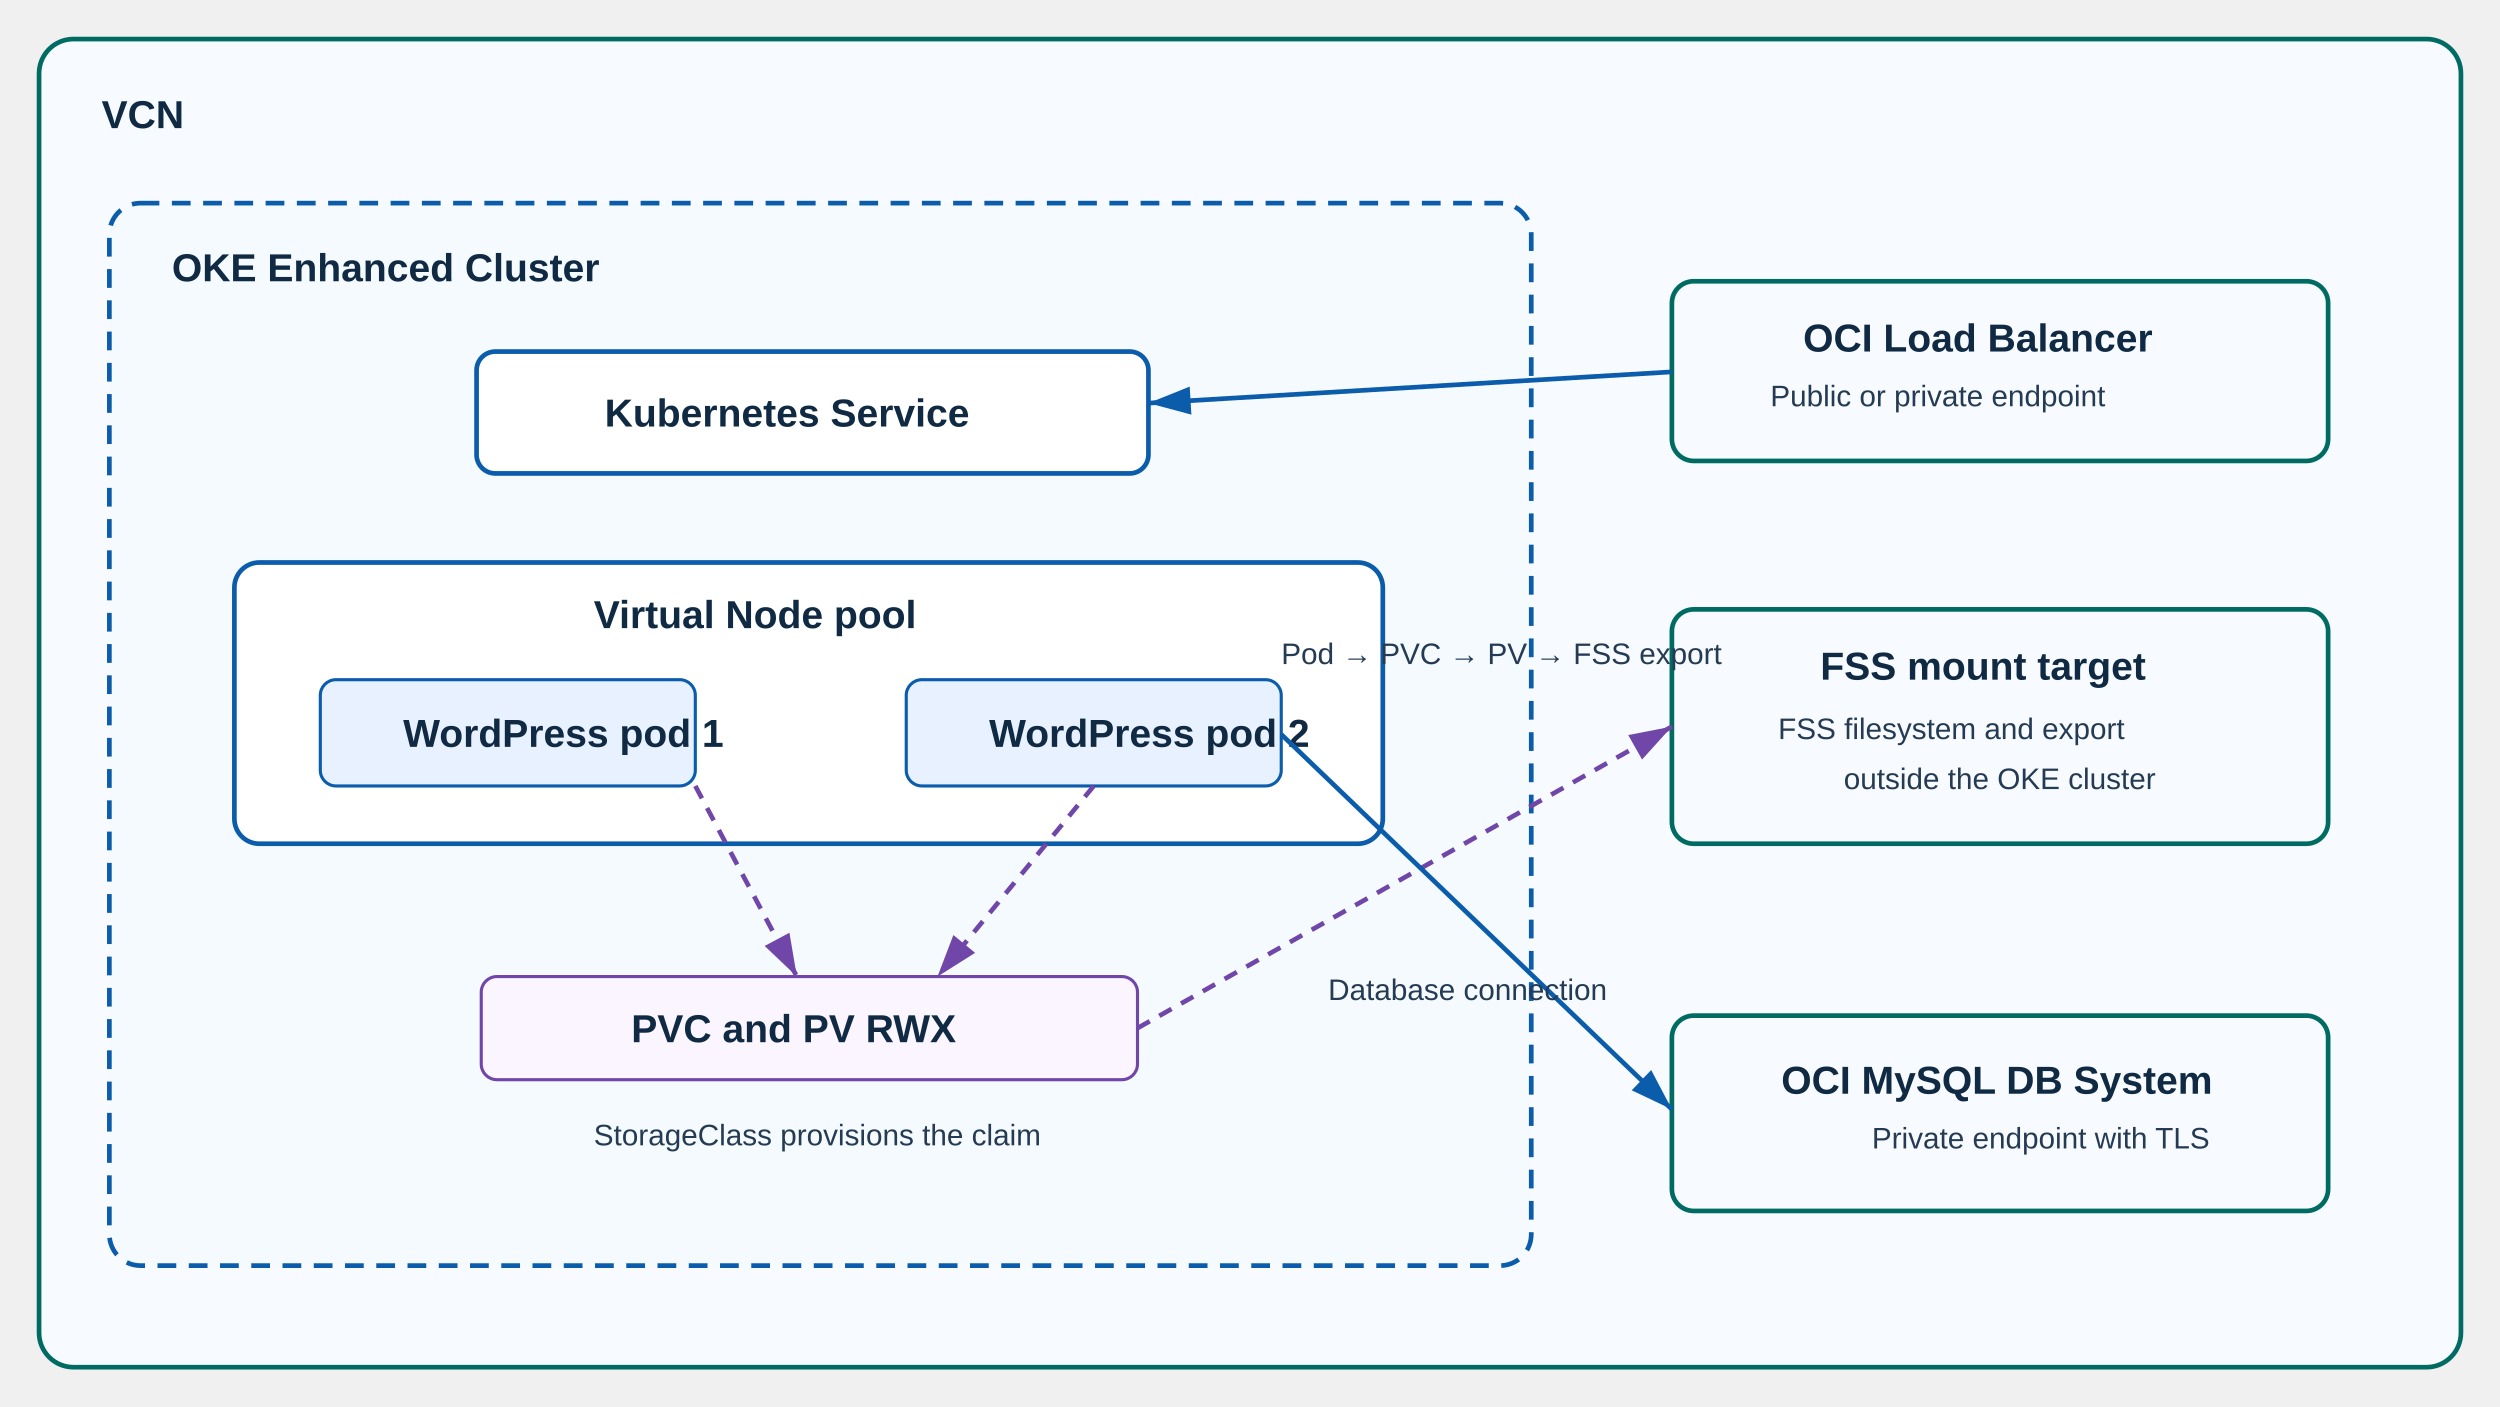
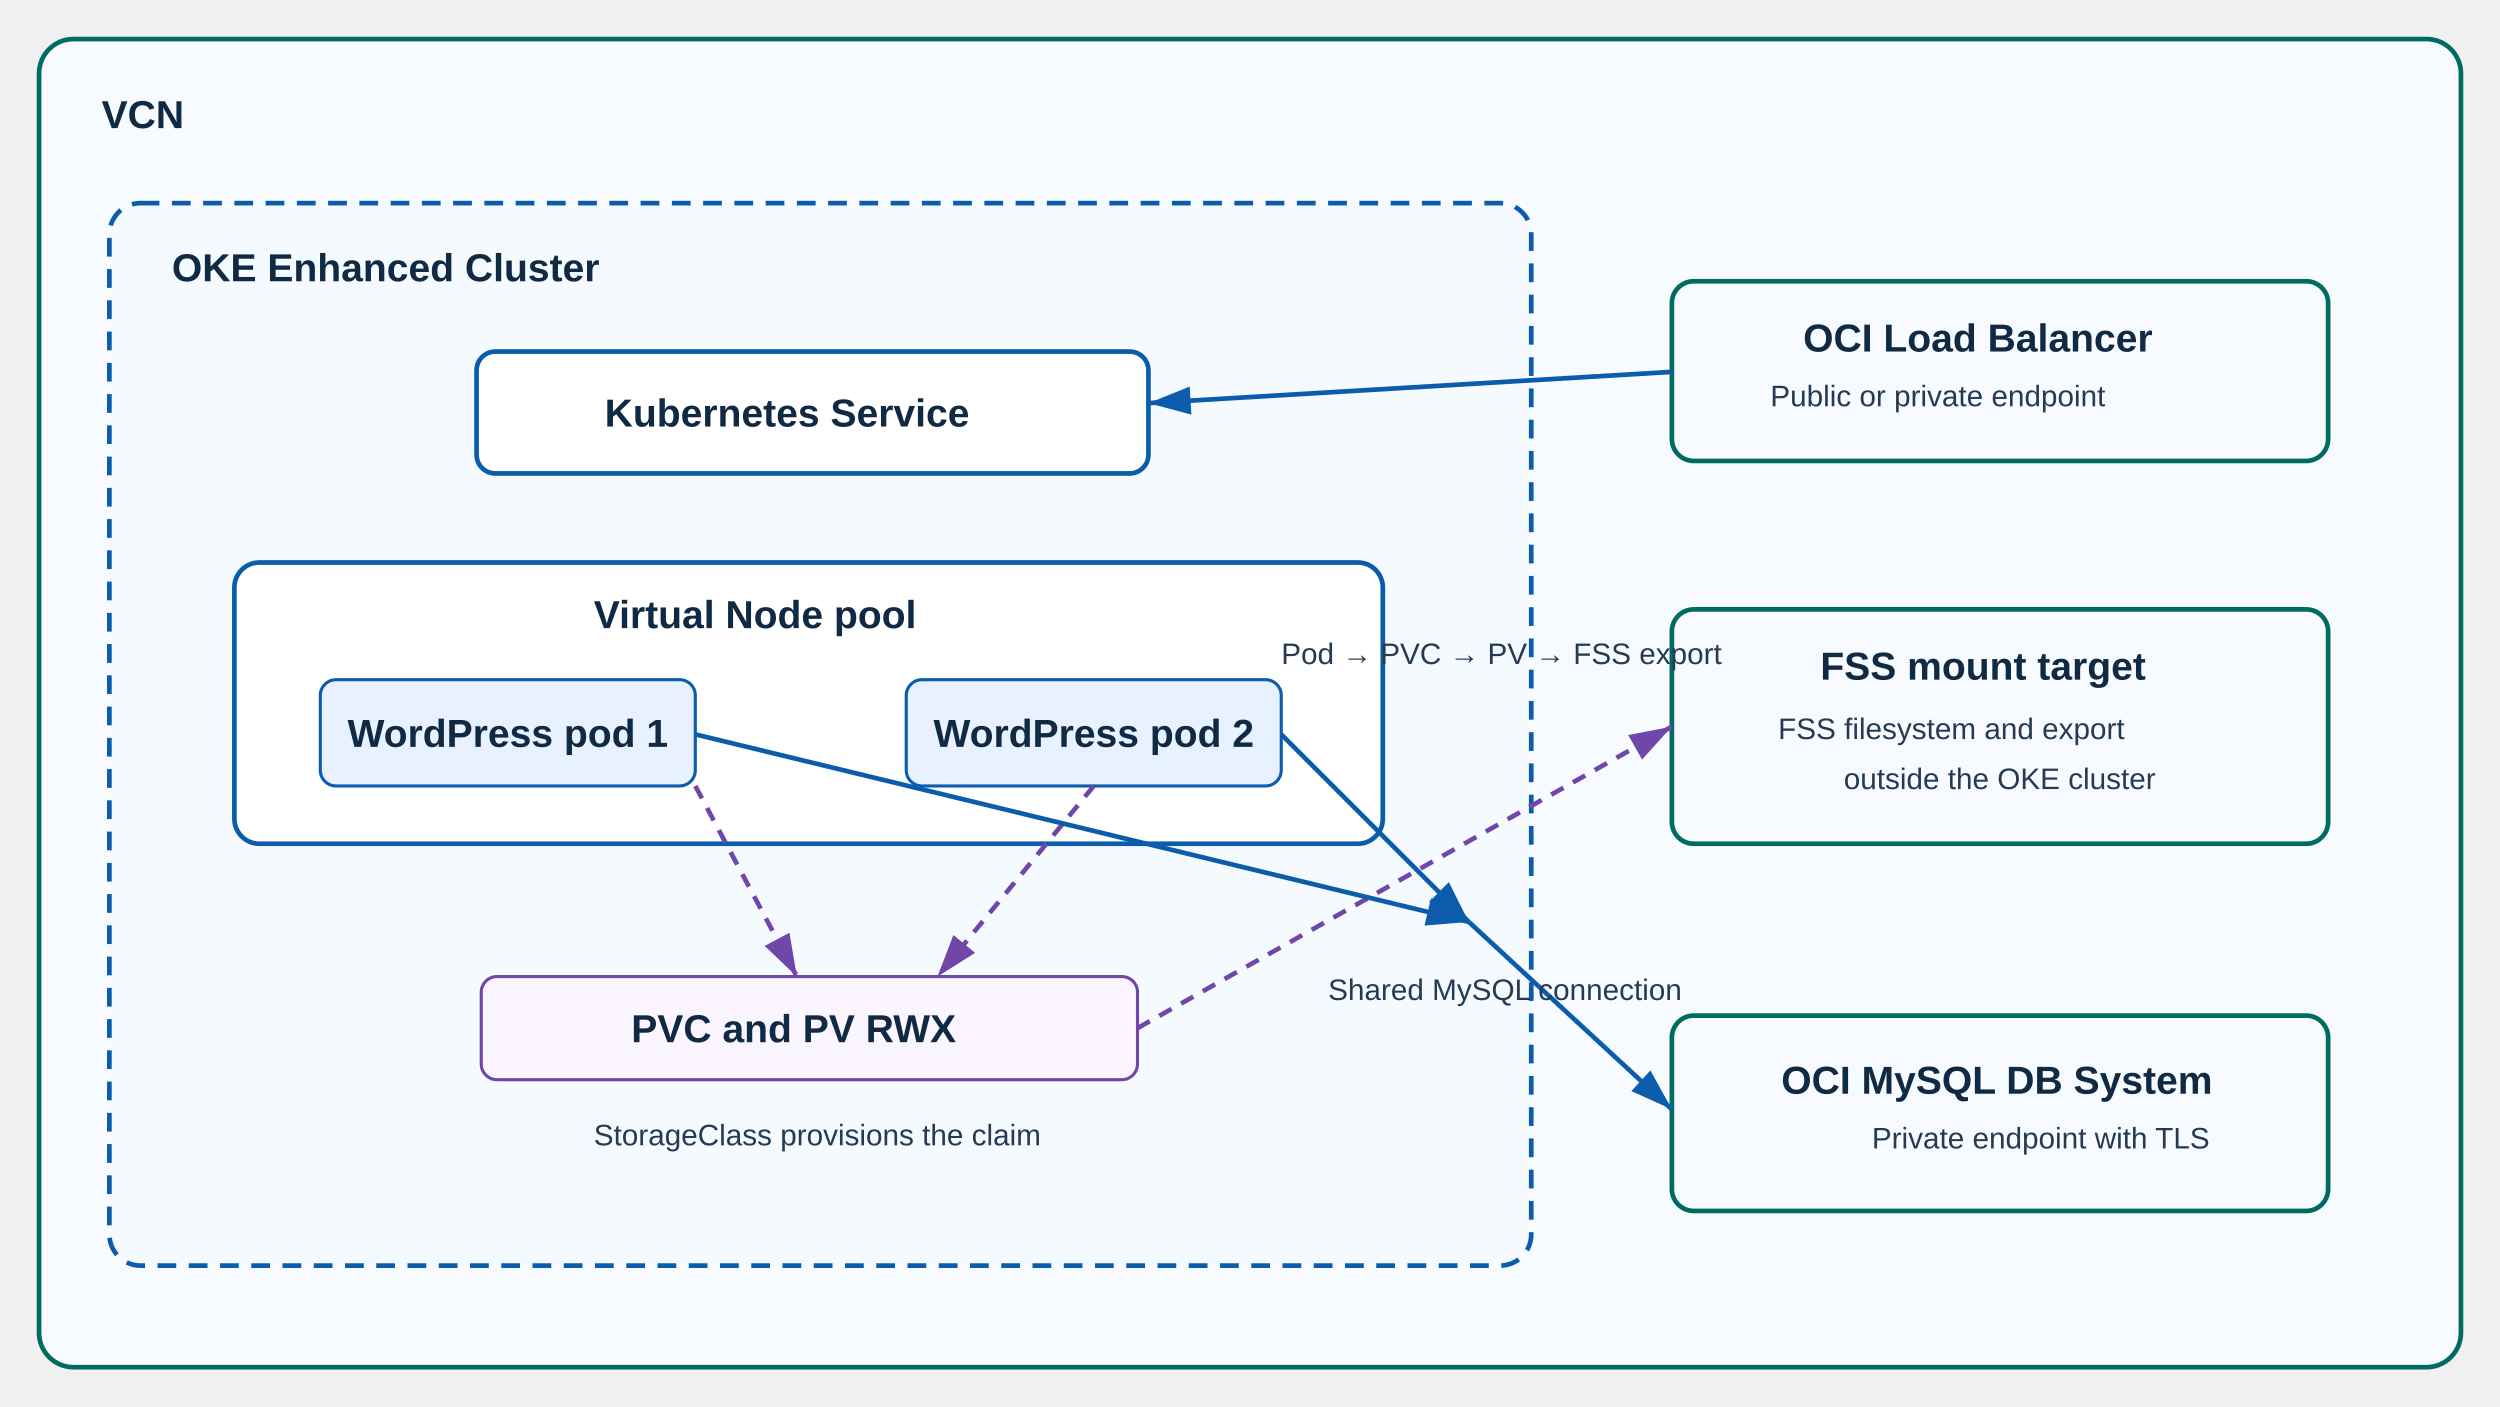
<svg xmlns="http://www.w3.org/2000/svg" width="1600" height="900" viewBox="0 0 1600 900" role="img" aria-labelledby="title desc">
  <style>
    .box{fill:#fff;stroke:#0b5cab;stroke-width:3}.oci{fill:#f7fbff;stroke:#006b63;stroke-width:3}.cluster{fill:#f5faff;stroke:#0b5cab;stroke-width:3;stroke-dasharray:12 8}.pod{fill:#e8f1ff;stroke:#0b5cab;stroke-width:2}.storage{fill:#faf5ff;stroke:#7047a8;stroke-width:2}.label{font:700 25px Arial,sans-serif;fill:#102a43}.small{font:19px Arial,sans-serif;fill:#243b53}.line{stroke:#0b5cab;stroke-width:3;fill:none;marker-end:url(#arrow)}.dash{stroke:#7047a8;stroke-width:3;fill:none;stroke-dasharray:9 7;marker-end:url(#arrowPurple)}
  </style>
  <defs>
    <marker id="arrow" markerWidth="10" markerHeight="10" refX="9" refY="3" orient="auto">
      <path d="M0,0 L0,6 L9,3 z" fill="#0b5cab" />
    </marker>
    <marker id="arrowPurple" markerWidth="10" markerHeight="10" refX="9" refY="3" orient="auto">
      <path d="M0,0 L0,6 L9,3 z" fill="#7047a8" />
    </marker>
  </defs>
  <rect x="25" y="25" width="1550" height="850" rx="22" class="oci" />
  <text x="65" y="82" class="label">VCN</text>
  <rect x="70" y="130" width="910" height="680" rx="20" class="cluster" />
  <text x="110" y="180" class="label">OKE Enhanced Cluster</text>
  <rect x="305" y="225" width="430" height="78" rx="12" class="box" />
  <text x="387" y="273" class="label">Kubernetes Service</text>
  <rect x="150" y="360" width="735" height="180" rx="16" class="box" />
  <text x="380" y="402" class="label">Virtual Node pool</text>
  <rect x="205" y="435" width="240" height="68" rx="10" class="pod" />
-   <text x="258" y="478" class="label">WordPress pod 1</text>
+   <text x="325" y="478" text-anchor="middle" class="label">WordPress pod 1</text>
  <rect x="580" y="435" width="240" height="68" rx="10" class="pod" />
-   <text x="633" y="478" class="label">WordPress pod 2</text>
+   <text x="700" y="478" text-anchor="middle" class="label">WordPress pod 2</text>
  <rect x="308" y="625" width="420" height="66" rx="10" class="storage" />
  <text x="404" y="667" class="label">PVC and PV RWX</text>
  <text x="380" y="733" class="small">StorageClass provisions the claim</text>
  <rect x="1070" y="180" width="420" height="115" rx="14" class="oci" />
  <text x="1154" y="225" class="label">OCI Load Balancer</text>
  <text x="1133" y="260" class="small">Public or private endpoint</text>
  <rect x="1070" y="390" width="420" height="150" rx="14" class="oci" />
  <text x="1165" y="435" class="label">FSS mount target</text>
  <text x="1138" y="473" class="small">FSS filesystem and export</text>
  <text x="1180" y="505" class="small">outside the OKE cluster</text>
  <rect x="1070" y="650" width="420" height="125" rx="14" class="oci" />
  <text x="1140" y="700" class="label">OCI MySQL DB System</text>
  <text x="1198" y="735" class="small">Private endpoint with TLS</text>
  <path d="M1070 238 L735 258" class="line" />
  <path d="M445 503 L510 625" class="dash" />
  <path d="M700 503 L600 625" class="dash" />
  <path d="M728 658 L1070 465" class="dash" />
-   <path d="M820 470 L1070 710" class="line" />
+   <path d="M445 470 L940 590" class="line" />
+   <path d="M820 470 L940 590" class="line" />
+   <path d="M940 590 L1070 710" class="line" />
  <text x="820" y="425" class="small">Pod → PVC → PV → FSS export</text>
-   <text x="850" y="640" class="small">Database connection</text>
+   <text x="850" y="640" class="small">Shared MySQL connection</text>
</svg>
